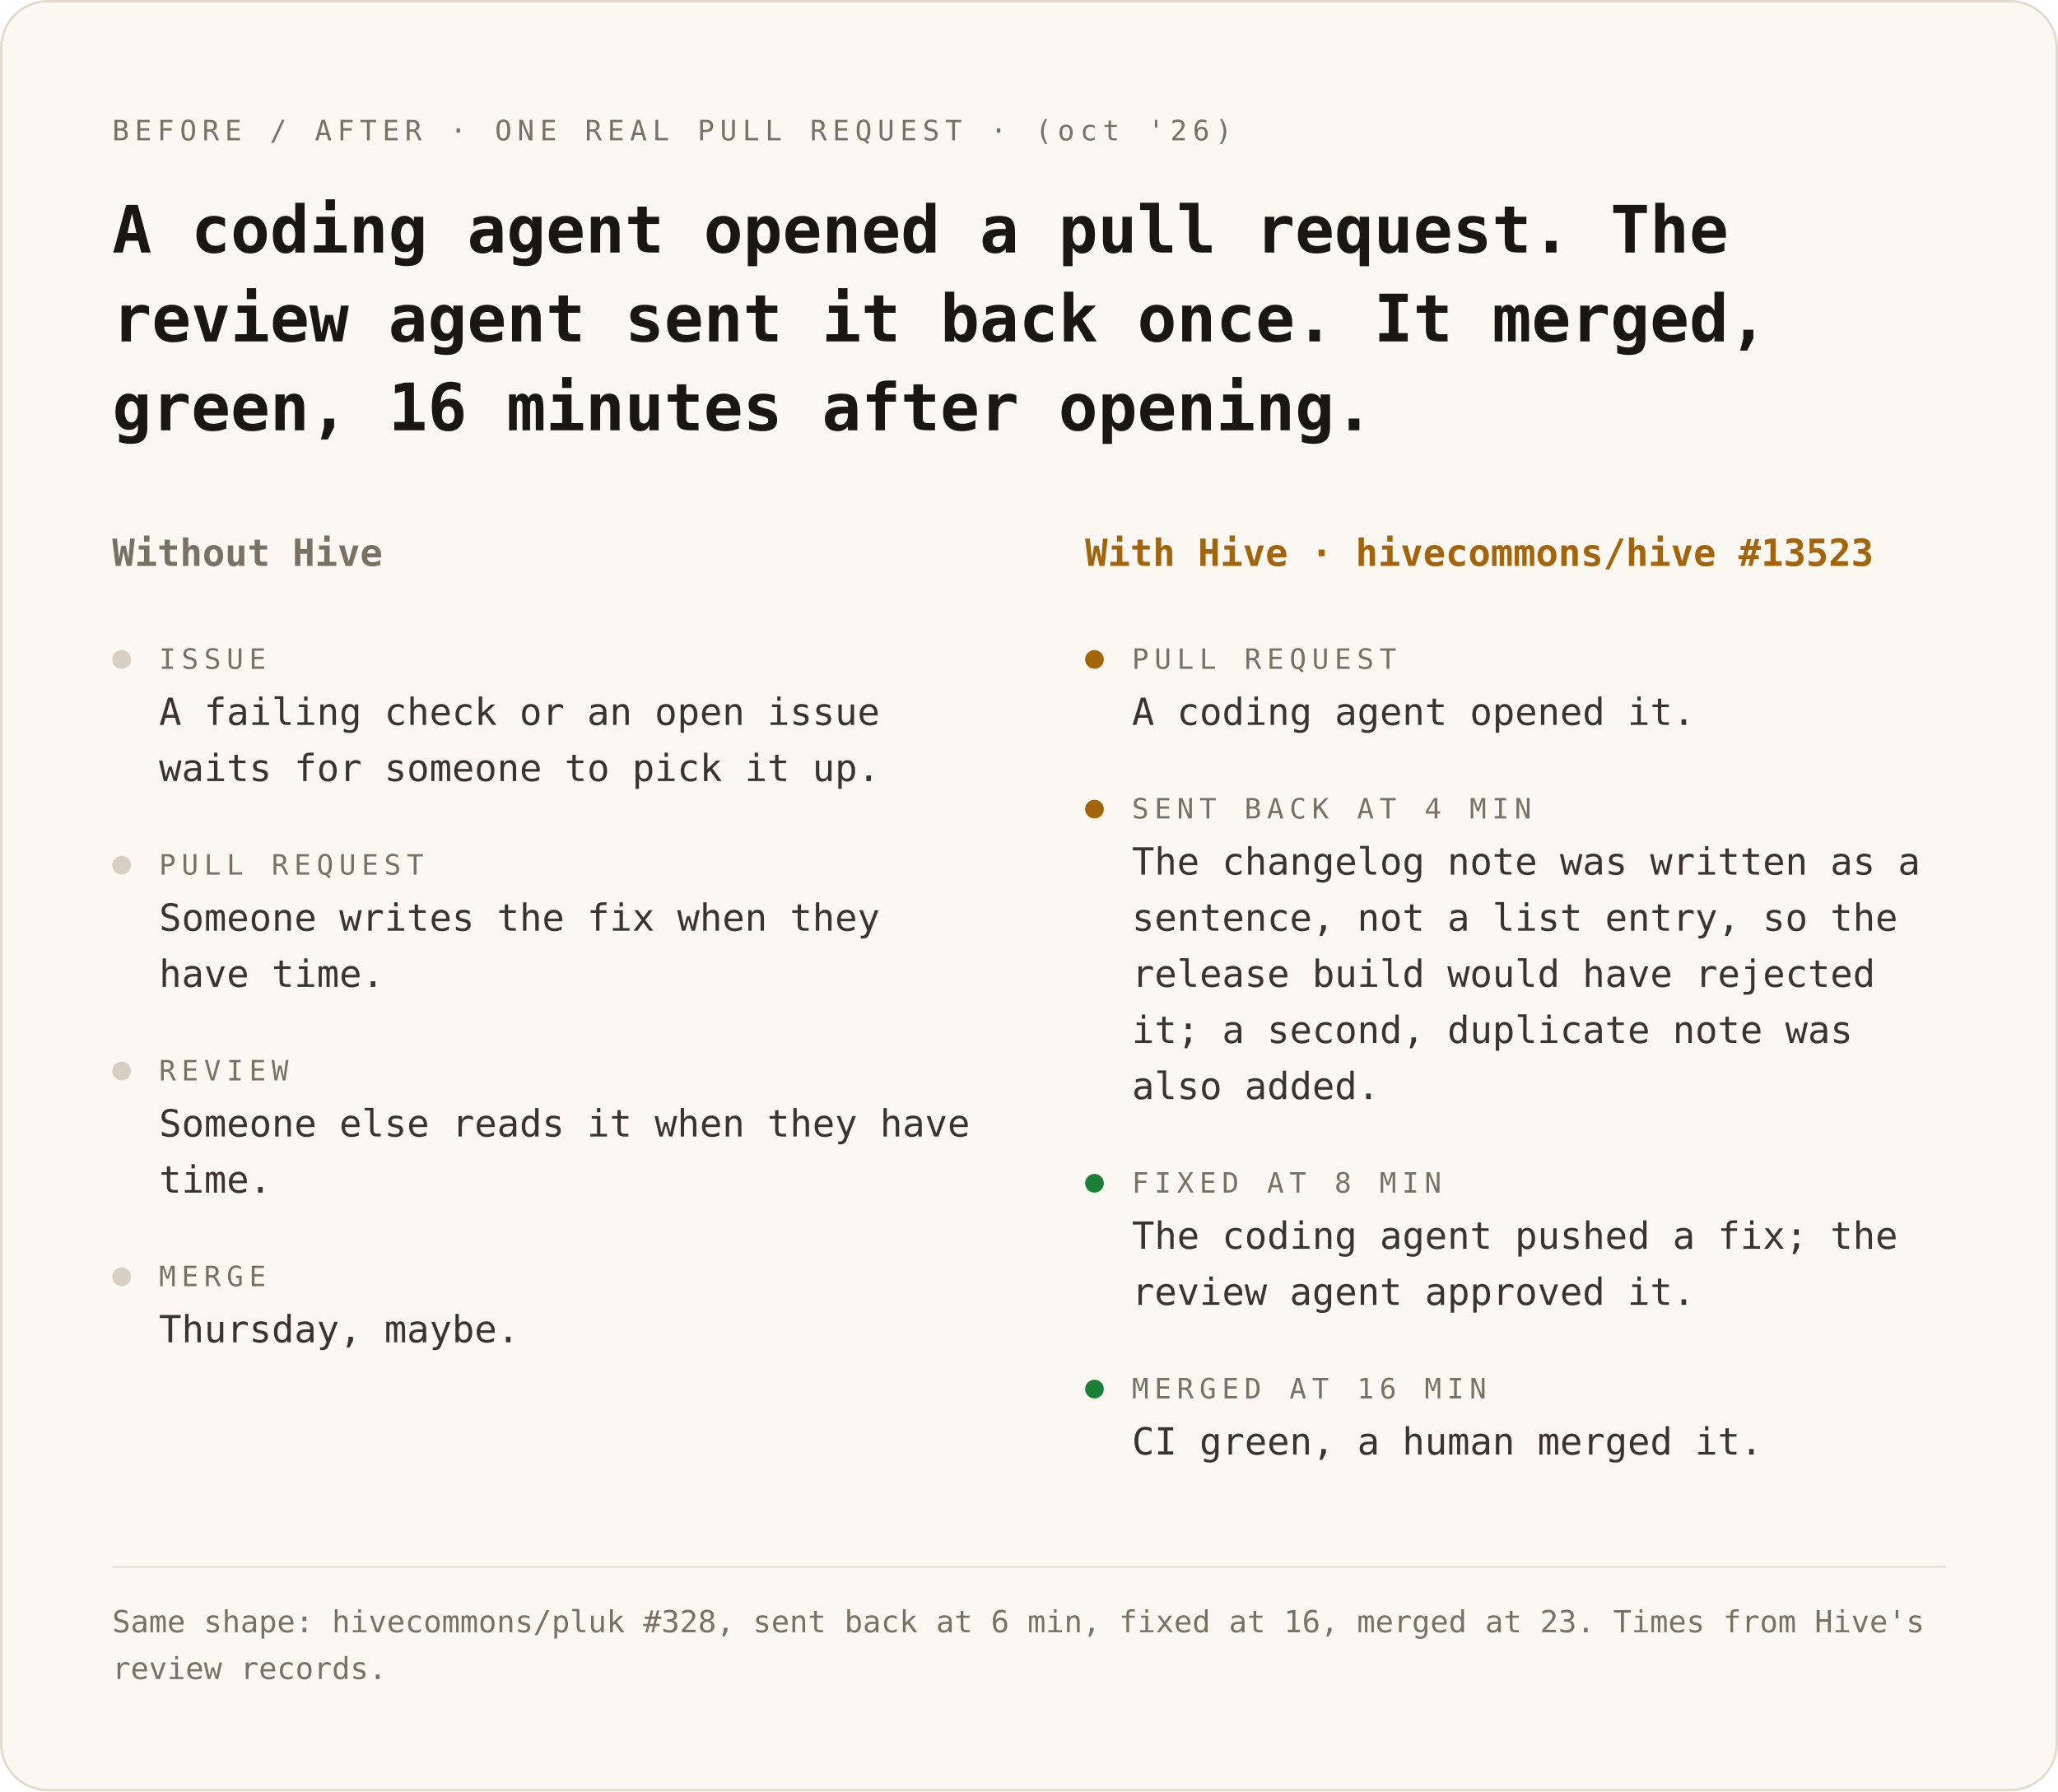
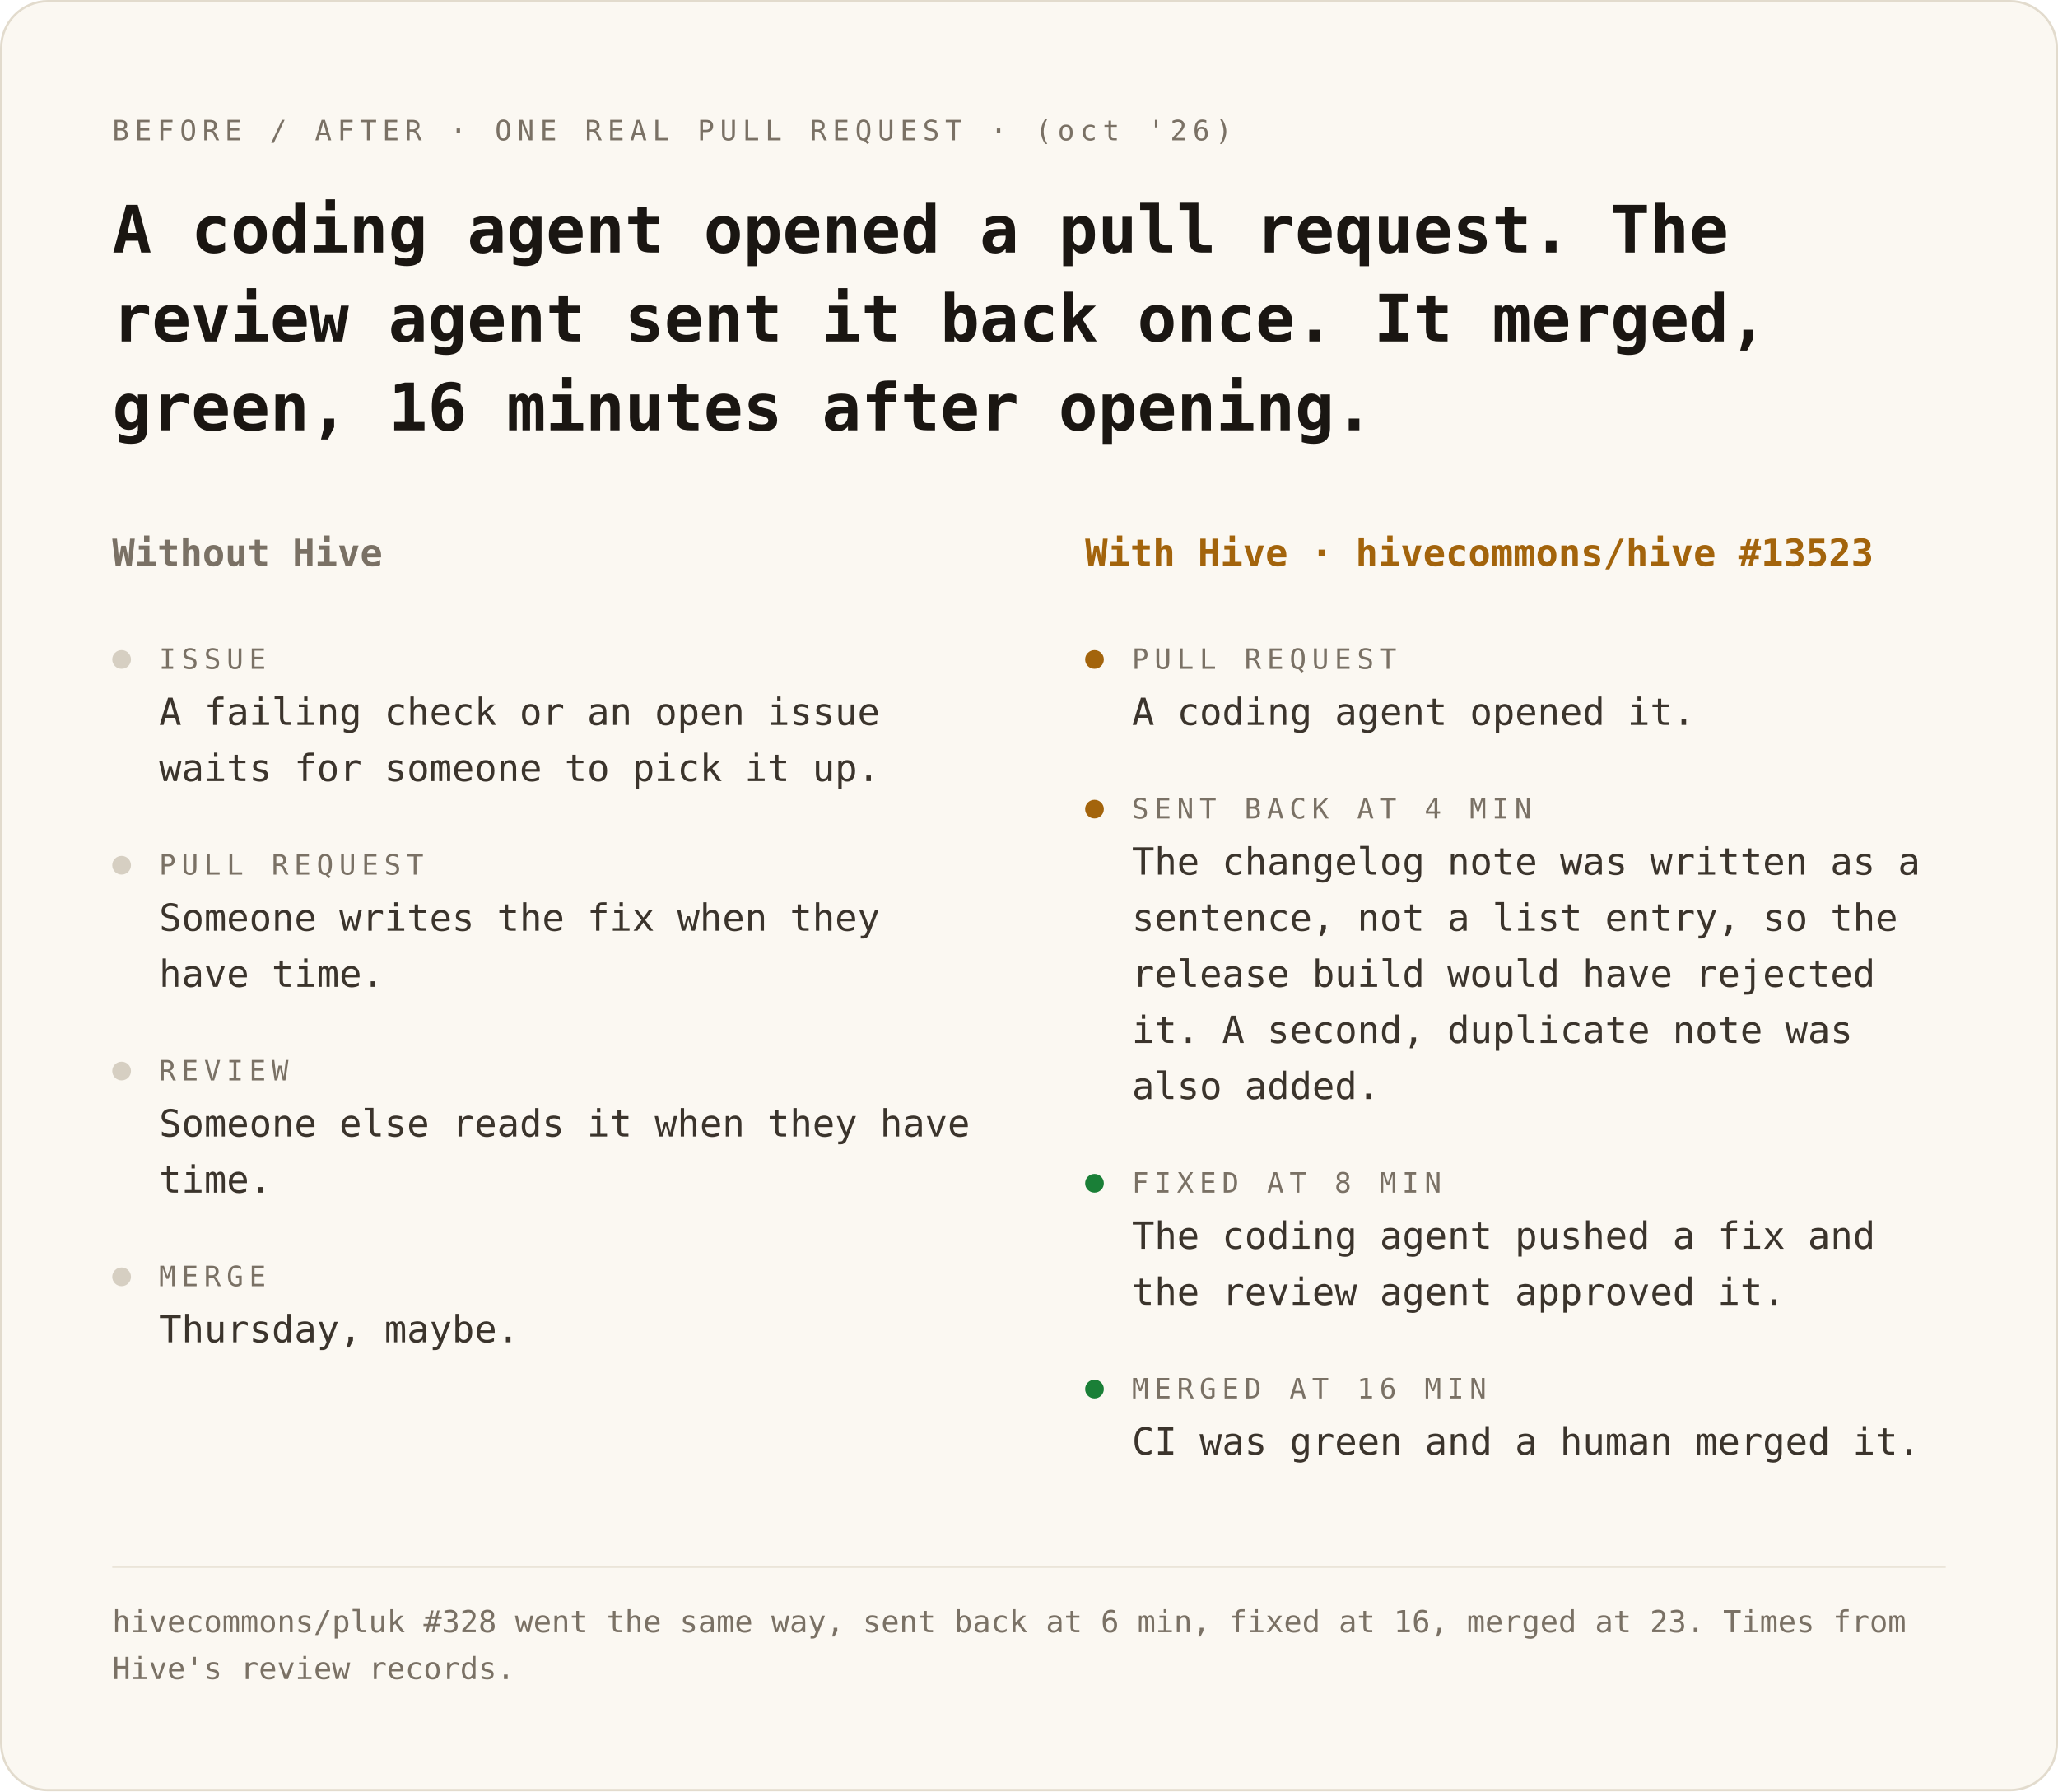
- <svg xmlns="http://www.w3.org/2000/svg" width="1760" height="1532" viewBox="0 0 880 766" role="img" aria-label="Before and after: hivecommons/hive #13523 was sent back once and merged 16 minutes after opening" font-family="'IBM Plex Mono', 'JetBrains Mono', ui-monospace, SFMono-Regular, Menlo, Consolas, monospace">
+ <svg xmlns="http://www.w3.org/2000/svg" width="1760" height="1532" viewBox="0 0 880 766" role="img" aria-label="hivecommons/hive #13523 was sent back once and merged 16 minutes after opening." font-family="'IBM Plex Mono', 'JetBrains Mono', ui-monospace, SFMono-Regular, Menlo, Consolas, monospace">
  <rect x="0.5" y="0.5" width="879" height="765" rx="20" fill="#fbf8f2" stroke="#e2dbcd" />
  <text x="48" y="60" fill="#7a7165" font-size="12" font-weight="500" letter-spacing="2.4">BEFORE / AFTER · ONE REAL PULL REQUEST · (oct '26)</text>
  <text x="48" y="108" fill="#1a1612" font-size="28" font-weight="700">A coding agent opened a pull request. The</text>
  <text x="48" y="146" fill="#1a1612" font-size="28" font-weight="700">review agent sent it back once. It merged,</text>
  <text x="48" y="184" fill="#1a1612" font-size="28" font-weight="700">green, 16 minutes after opening.</text>
  <text x="48" y="242" fill="#7a7165" font-size="16" font-weight="700">Without Hive</text>
  <circle cx="52" cy="282" r="4" fill="#d6cfc2" />
  <text x="68" y="286" fill="#7a7165" font-size="12" font-weight="500" letter-spacing="2.4">ISSUE</text>
  <text x="68" y="310" fill="#3b342c" font-size="16">A failing check or an open issue</text>
  <text x="68" y="334" fill="#3b342c" font-size="16">waits for someone to pick it up.</text>
  <circle cx="52" cy="370" r="4" fill="#d6cfc2" />
  <text x="68" y="374" fill="#7a7165" font-size="12" font-weight="500" letter-spacing="2.4">PULL REQUEST</text>
  <text x="68" y="398" fill="#3b342c" font-size="16">Someone writes the fix when they</text>
  <text x="68" y="422" fill="#3b342c" font-size="16">have time.</text>
  <circle cx="52" cy="458" r="4" fill="#d6cfc2" />
  <text x="68" y="462" fill="#7a7165" font-size="12" font-weight="500" letter-spacing="2.4">REVIEW</text>
  <text x="68" y="486" fill="#3b342c" font-size="16">Someone else reads it when they have</text>
  <text x="68" y="510" fill="#3b342c" font-size="16">time.</text>
  <circle cx="52" cy="546" r="4" fill="#d6cfc2" />
  <text x="68" y="550" fill="#7a7165" font-size="12" font-weight="500" letter-spacing="2.4">MERGE</text>
  <text x="68" y="574" fill="#3b342c" font-size="16">Thursday, maybe.</text>
  <text x="464" y="242" fill="#a3640c" font-size="16" font-weight="700">With Hive · hivecommons/hive #13523</text>
  <circle cx="468" cy="282" r="4" fill="#a3640c" />
  <text x="484" y="286" fill="#7a7165" font-size="12" font-weight="500" letter-spacing="2.4">PULL REQUEST</text>
  <text x="484" y="310" fill="#3b342c" font-size="16">A coding agent opened it.</text>
  <circle cx="468" cy="346" r="4" fill="#a3640c" />
  <text x="484" y="350" fill="#7a7165" font-size="12" font-weight="500" letter-spacing="2.4">SENT BACK AT 4 MIN</text>
  <text x="484" y="374" fill="#3b342c" font-size="16">The changelog note was written as a</text>
  <text x="484" y="398" fill="#3b342c" font-size="16">sentence, not a list entry, so the</text>
  <text x="484" y="422" fill="#3b342c" font-size="16">release build would have rejected</text>
-   <text x="484" y="446" fill="#3b342c" font-size="16">it; a second, duplicate note was</text>
+   <text x="484" y="446" fill="#3b342c" font-size="16">it. A second, duplicate note was</text>
  <text x="484" y="470" fill="#3b342c" font-size="16">also added.</text>
  <circle cx="468" cy="506" r="4" fill="#1a7f37" />
  <text x="484" y="510" fill="#7a7165" font-size="12" font-weight="500" letter-spacing="2.4">FIXED AT 8 MIN</text>
-   <text x="484" y="534" fill="#3b342c" font-size="16">The coding agent pushed a fix; the</text>
-   <text x="484" y="558" fill="#3b342c" font-size="16">review agent approved it.</text>
+   <text x="484" y="534" fill="#3b342c" font-size="16">The coding agent pushed a fix and</text>
+   <text x="484" y="558" fill="#3b342c" font-size="16">the review agent approved it.</text>
  <circle cx="468" cy="594" r="4" fill="#1a7f37" />
  <text x="484" y="598" fill="#7a7165" font-size="12" font-weight="500" letter-spacing="2.4">MERGED AT 16 MIN</text>
-   <text x="484" y="622" fill="#3b342c" font-size="16">CI green, a human merged it.</text>
+   <text x="484" y="622" fill="#3b342c" font-size="16">CI was green and a human merged it.</text>
  <a href="https://github.com/hivecommons/hive/pull/13523">
    <rect x="464" y="222" width="368" height="440" fill="transparent" />
  </a>
  <line x1="48" y1="670" x2="832" y2="670" stroke="#ebe5d9" />
-   <text x="48" y="698" fill="#7a7165" font-size="13">Same shape: hivecommons/pluk #328, sent back at 6 min, fixed at 16, merged at 23. Times from Hive's</text>
-   <text x="48" y="718" fill="#7a7165" font-size="13">review records.</text>
+   <text x="48" y="698" fill="#7a7165" font-size="13">hivecommons/pluk #328 went the same way, sent back at 6 min, fixed at 16, merged at 23. Times from</text>
+   <text x="48" y="718" fill="#7a7165" font-size="13">Hive's review records.</text>
</svg>
